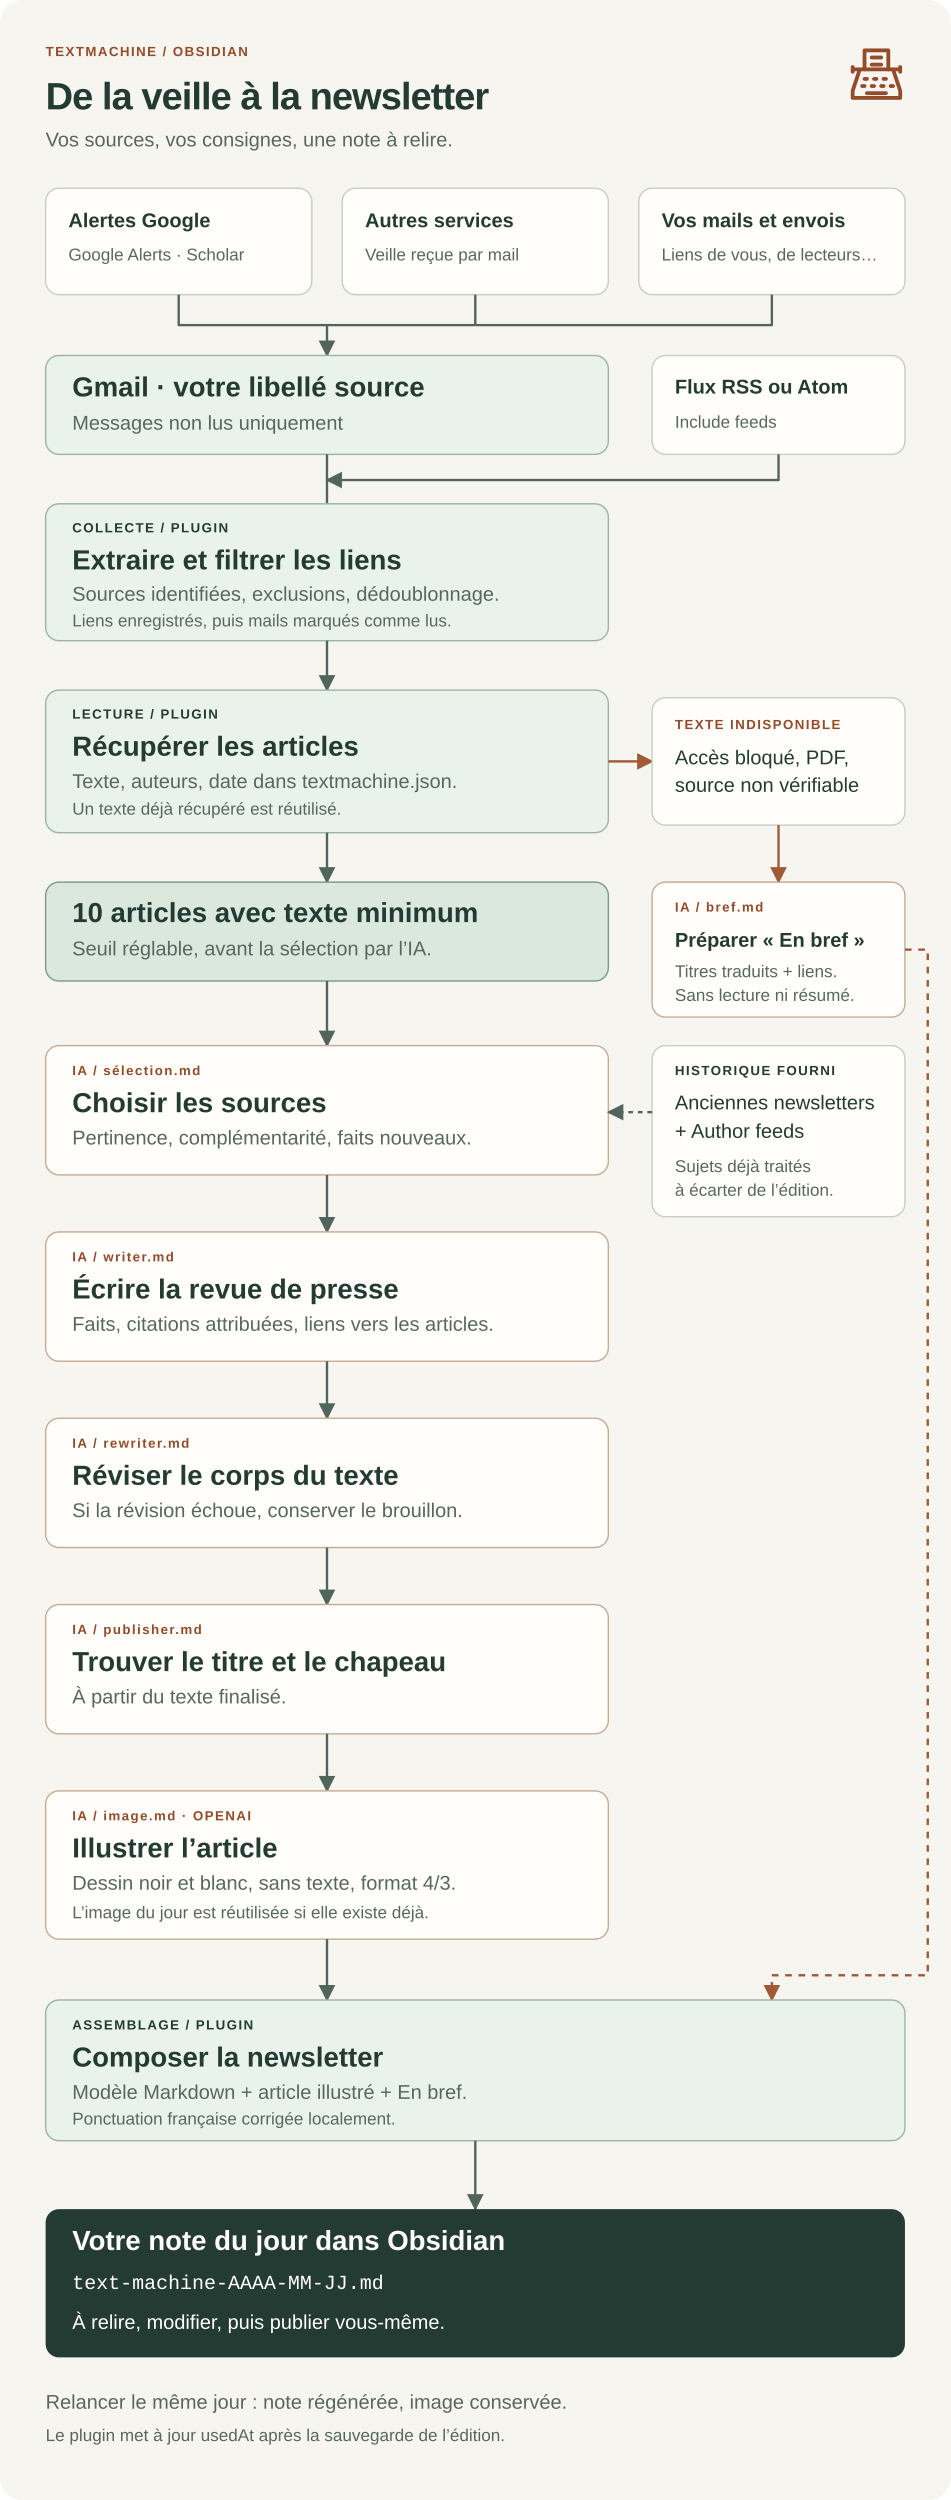
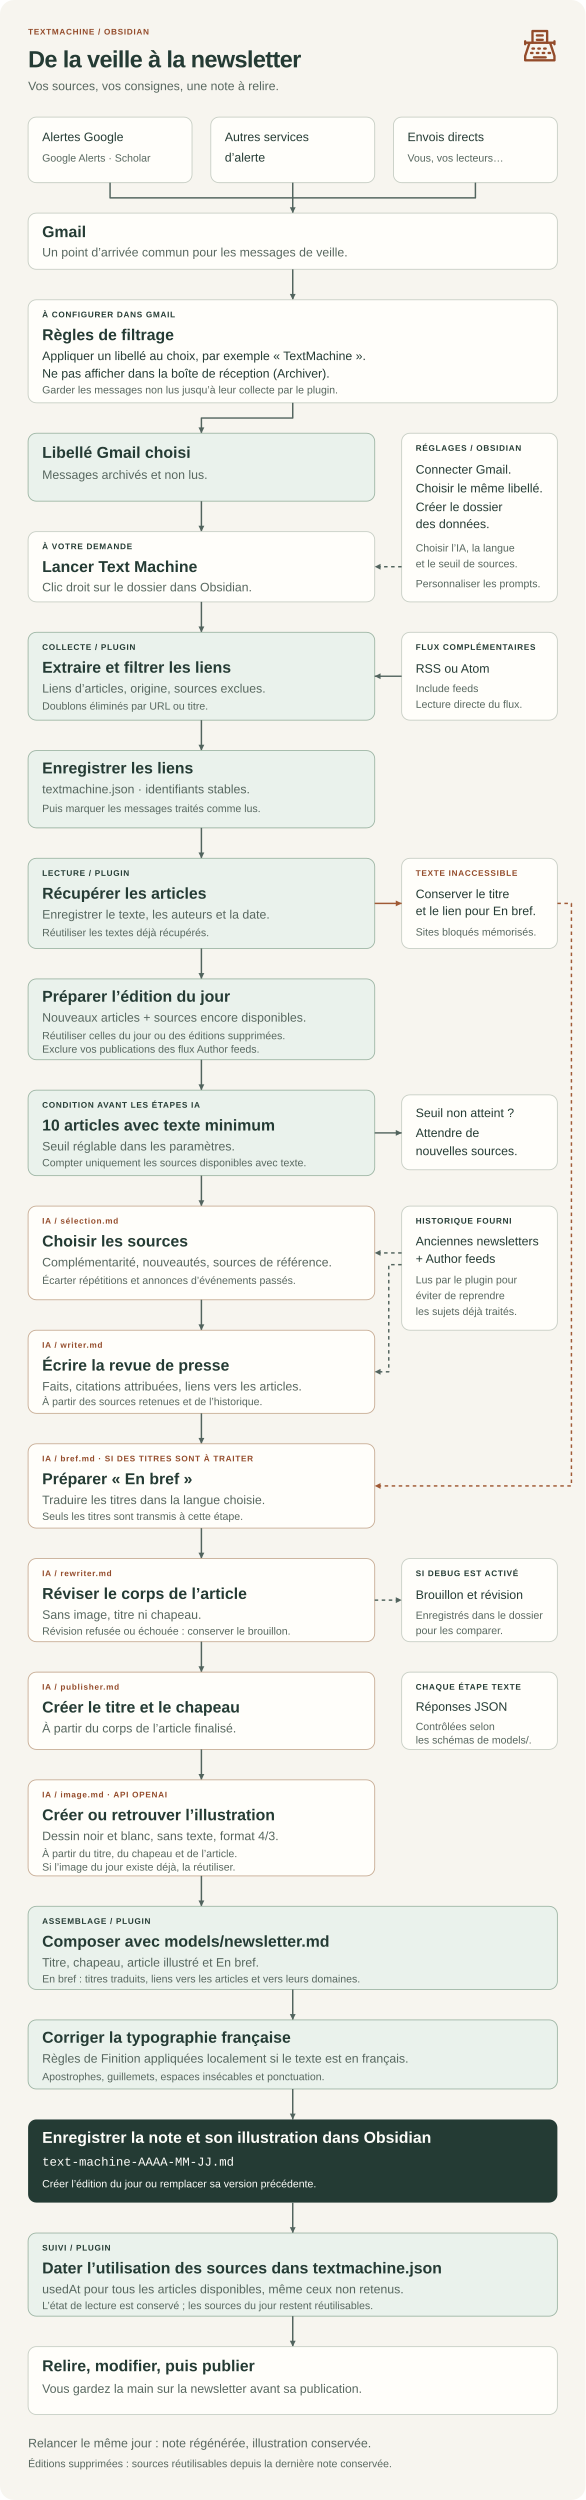
- <svg xmlns="http://www.w3.org/2000/svg" width="1000" height="2630" viewBox="0 0 1000 2630" role="img" aria-labelledby="title description">
+ <svg xmlns="http://www.w3.org/2000/svg" width="1000" height="4270" viewBox="0 0 1000 4270" role="img" aria-labelledby="title description">
  <defs>
-     <marker id="arrow" viewBox="0 0 10 10" refX="9" refY="5" markerWidth="7" markerHeight="7" orient="auto-start-reverse">
-       <path d="M0 0 10 5 0 10Z" fill="#52645e" />
-     </marker>
-     <marker id="brief-arrow" viewBox="0 0 10 10" refX="9" refY="5" markerWidth="7" markerHeight="7" orient="auto-start-reverse">
-       <path d="M0 0 10 5 0 10Z" fill="#a05a35" />
-     </marker>
    <style>
      text { font-family: Arial, Helvetica, sans-serif; fill: #243b34; }
      .title { font-size: 40px; font-weight: 700; letter-spacing: -1px; }
-       .label { font-size: 14px; font-weight: 700; letter-spacing: 1.5px; }
-       .heading { font-size: 29px; font-weight: 700; }
+       .label { font-size: 14px; font-weight: 700; letter-spacing: 1.2px; }
+       .heading { font-size: 27px; font-weight: 700; }
      .body { font-size: 21px; }
      .small { font-size: 18px; }
      .muted { fill: #57675f; }
      .accent { fill: #934b2a; }
      .source { fill: #fffefa; stroke: #c7cec4; stroke-width: 1.5; }
      .auto { fill: #eaf2ec; stroke: #9db5a4; stroke-width: 1.5; }
      .ai { fill: #fffefa; stroke: #c7ac94; stroke-width: 1.5; }
-       .line { fill: none; stroke: #52645e; stroke-width: 2.5; stroke-linejoin: round; marker-end: url(#arrow); }
-       .branch { fill: none; stroke: #a05a35; stroke-width: 2.5; stroke-linejoin: round; marker-end: url(#brief-arrow); }
+       .line { fill: none; stroke: #52645e; stroke-width: 2.5; stroke-linejoin: round; }
+       .branch { fill: none; stroke: #a05a35; stroke-width: 2.5; stroke-linejoin: round; }
+       .bus { fill: none; stroke: #52645e; stroke-width: 2.5; stroke-linejoin: round; }
      .mono { font-family: 'Courier New', monospace; font-size: 21px; }
-       .white { fill: #fffefa; }
    </style>
  </defs>
-   <rect width="1000" height="2630" rx="24" fill="#f7f5ef" />
+   <rect width="1000" height="4270" rx="24" fill="#f7f5ef" />
  <text x="48" y="59" class="label accent">TEXTMACHINE / OBSIDIAN</text>
  <text x="48" y="115" class="title">De la veille à la newsletter</text>
  <text x="48" y="154" class="body muted">Vos sources, vos consignes, une note à relire.</text>
  <g transform="translate(892 48) scale(2.5)" fill="none" stroke="#934b2a" stroke-width="1.6" stroke-linecap="round" stroke-linejoin="round" aria-hidden="true">
    <path d="M7 10V2h10v8M10 5h4M10 8h4" />
    <path d="M3 10h18M2 9v2m20-2v2M5 10l-3 9v3h20v-3l-3-9" />
    <path d="M7 14h1m3 0h1m3 0h1M6 17h1m3 0h1m3 0h1m3 0h1M8 20h8" />
  </g>
-   <rect x="48" y="198" width="280" height="112" rx="14" class="source" />
-   <text x="72" y="239" class="body" font-weight="700">Alertes Google</text>
-   <text x="72" y="274" class="small muted">Google Alerts · Scholar</text>
-   <rect x="360" y="198" width="280" height="112" rx="14" class="source" />
-   <text x="384" y="239" class="body" font-weight="700">Autres services</text>
-   <text x="384" y="274" class="small muted">Veille reçue par mail</text>
-   <rect x="672" y="198" width="280" height="112" rx="14" class="source" />
-   <text x="696" y="239" class="body" font-weight="700">Vos mails et envois</text>
-   <text x="696" y="274" class="small muted">Liens de vous, de lecteurs…</text>
-   <path d="M188 310V342H344M500 310V342H344M812 310V342H344V374" class="line" />
-   <rect x="48" y="374" width="592" height="104" rx="14" class="auto" />
-   <text x="76" y="417" class="heading">Gmail · votre libellé source</text>
-   <text x="76" y="452" class="body muted">Messages non lus uniquement</text>
-   <rect x="686" y="374" width="266" height="104" rx="14" class="source" />
-   <text x="710" y="414" class="body" font-weight="700">Flux RSS ou Atom</text>
-   <text x="710" y="450" class="small muted">Include feeds</text>
-   <path d="M344 478V530M819 478V505H344" class="line" />
-   <rect x="48" y="530" width="592" height="144" rx="14" class="auto" />
-   <text x="76" y="560" class="label">COLLECTE / PLUGIN</text>
-   <text x="76" y="599" class="heading">Extraire et filtrer les liens</text>
-   <text x="76" y="632" class="body muted">Sources identifiées, exclusions, dédoublonnage.</text>
-   <text x="76" y="659" class="small muted">Liens enregistrés, puis mails marqués comme lus.</text>
-   <path d="M344 674V726" class="line" />
-   <rect x="48" y="726" width="592" height="150" rx="14" class="auto" />
-   <text x="76" y="756" class="label">LECTURE / PLUGIN</text>
-   <text x="76" y="795" class="heading">Récupérer les articles</text>
-   <text x="76" y="829" class="body muted">Texte, auteurs, date dans textmachine.json.</text>
-   <text x="76" y="857" class="small muted">Un texte déjà récupéré est réutilisé.</text>
-   <path d="M640 801H686" class="branch" />
-   <rect x="686" y="734" width="266" height="134" rx="14" class="source" />
-   <text x="710" y="767" class="label accent">TEXTE INDISPONIBLE</text>
-   <text x="710" y="804" class="body">Accès bloqué, PDF,</text>
-   <text x="710" y="833" class="body">source non vérifiable</text>
-   <path d="M819 868V928" class="branch" />
-   <path d="M344 876V928" class="line" />
-   <rect x="48" y="928" width="592" height="104" rx="14" fill="#dbe8de" stroke="#7c9b88" stroke-width="1.5" />
-   <text x="76" y="970" class="heading">10 articles avec texte minimum</text>
-   <text x="76" y="1005" class="body muted">Seuil réglable, avant la sélection par l’IA.</text>
-   <rect x="686" y="928" width="266" height="142" rx="14" class="ai" />
-   <text x="710" y="959" class="label accent">IA / bref.md</text>
-   <text x="710" y="996" class="body" font-weight="700">Préparer « En bref »</text>
-   <text x="710" y="1028" class="small muted">Titres traduits + liens.</text>
-   <text x="710" y="1053" class="small muted">Sans lecture ni résumé.</text>
-   <path d="M952 999H976V2078H812V2104" class="branch" stroke-dasharray="7 7" />
-   <path d="M344 1032V1100" class="line" />
-   <rect x="48" y="1100" width="592" height="136" rx="14" class="ai" />
-   <text x="76" y="1131" class="label accent">IA / sélection.md</text>
-   <text x="76" y="1170" class="heading">Choisir les sources</text>
-   <text x="76" y="1204" class="body muted">Pertinence, complémentarité, faits nouveaux.</text>
-   <rect x="686" y="1100" width="266" height="180" rx="14" class="source" />
-   <text x="710" y="1131" class="label">HISTORIQUE FOURNI</text>
-   <text x="710" y="1167" class="body">Anciennes newsletters</text>
-   <text x="710" y="1197" class="body">+ Author feeds</text>
-   <text x="710" y="1233" class="small muted">Sujets déjà traités</text>
-   <text x="710" y="1258" class="small muted">à écarter de l’édition.</text>
-   <path d="M686 1170H640" class="line" stroke-dasharray="5 5" />
-   <path d="M344 1236V1296" class="line" />
-   <rect x="48" y="1296" width="592" height="136" rx="14" class="ai" />
-   <text x="76" y="1327" class="label accent">IA / writer.md</text>
-   <text x="76" y="1366" class="heading">Écrire la revue de presse</text>
-   <text x="76" y="1400" class="body muted">Faits, citations attribuées, liens vers les articles.</text>
-   <path d="M344 1432V1492" class="line" />
-   <rect x="48" y="1492" width="592" height="136" rx="14" class="ai" />
-   <text x="76" y="1523" class="label accent">IA / rewriter.md</text>
-   <text x="76" y="1562" class="heading">Réviser le corps du texte</text>
-   <text x="76" y="1596" class="body muted">Si la révision échoue, conserver le brouillon.</text>
-   <path d="M344 1628V1688" class="line" />
-   <rect x="48" y="1688" width="592" height="136" rx="14" class="ai" />
-   <text x="76" y="1719" class="label accent">IA / publisher.md</text>
-   <text x="76" y="1758" class="heading">Trouver le titre et le chapeau</text>
-   <text x="76" y="1792" class="body muted">À partir du texte finalisé.</text>
-   <path d="M344 1824V1884" class="line" />
-   <rect x="48" y="1884" width="592" height="156" rx="14" class="ai" />
-   <text x="76" y="1915" class="label accent">IA / image.md · OPENAI</text>
-   <text x="76" y="1954" class="heading">Illustrer l’article</text>
-   <text x="76" y="1988" class="body muted">Dessin noir et blanc, sans texte, format 4/3.</text>
-   <text x="76" y="2018" class="small muted">L’image du jour est réutilisée si elle existe déjà.</text>
-   <path d="M344 2040V2104" class="line" />
-   <rect x="48" y="2104" width="904" height="148" rx="14" class="auto" />
-   <text x="76" y="2135" class="label">ASSEMBLAGE / PLUGIN</text>
-   <text x="76" y="2174" class="heading">Composer la newsletter</text>
-   <text x="76" y="2208" class="body muted">Modèle Markdown + article illustré + En bref.</text>
-   <text x="76" y="2235" class="small muted">Ponctuation française corrigée localement.</text>
-   <path d="M500 2252V2324" class="line" />
-   <rect x="48" y="2324" width="904" height="156" rx="14" fill="#243b34" />
-   <text x="76" y="2367" class="heading white">Votre note du jour dans Obsidian</text>
-   <text x="76" y="2408" class="mono white">text-machine-AAAA-MM-JJ.md</text>
-   <text x="76" y="2450" class="body white">À relire, modifier, puis publier vous-même.</text>
-   <text x="48" y="2534" class="body muted">Relancer le même jour : note régénérée, image conservée.</text>
-   <text x="48" y="2568" class="small muted">Le plugin met à jour usedAt après la sauvegarde de l’édition.</text>
+   <g id="google-alerts">
+     <rect x="48" y="200" width="280" height="112" rx="14" class="source" />
+     <text x="72" y="241" class="body">Alertes Google</text>
+     <text x="72" y="276" class="small muted">Google Alerts · Scholar</text>
+   </g>
+   <g id="other-alerts">
+     <rect x="360" y="200" width="280" height="112" rx="14" class="source" />
+     <text x="384" y="241" class="body">Autres services</text>
+     <text x="384" y="276" class="body">d’alerte</text>
+   </g>
+   <g id="direct-submissions">
+     <rect x="672" y="200" width="280" height="112" rx="14" class="source" />
+     <text x="696" y="241" class="body">Envois directs</text>
+     <text x="696" y="276" class="small muted">Vous, vos lecteurs…</text>
+   </g>
+   <path d="M188 312V338H812V312M500 312V338" class="bus" />
+   <path d="M500 338V364" class="line" />
+   <path d="M-10 -5L0 0L-10 5Z" transform="translate(500 364) rotate(90)" fill="#52645e" />
+   <g id="gmail">
+     <rect x="48" y="364" width="904" height="96" rx="14" class="source" />
+     <text x="72" y="405" class="heading">Gmail</text>
+     <text x="72" y="438" class="body muted">Un point d’arrivée commun pour les messages de veille.</text>
+   </g>
+   <path d="M500 460V512" class="line" />
+   <path d="M-10 -5L0 0L-10 5Z" transform="translate(500 512) rotate(90)" fill="#52645e" />
+   <g id="gmail-filters">
+     <rect x="48" y="512" width="904" height="176" rx="14" class="source" />
+     <text x="72" y="542" class="label">À CONFIGURER DANS GMAIL</text>
+     <text x="72" y="581" class="heading">Règles de filtrage</text>
+     <text x="72" y="615" class="body">Appliquer un libellé au choix, par exemple « TextMachine ».</text>
+     <text x="72" y="645" class="body">Ne pas afficher dans la boîte de réception (Archiver).</text>
+     <text x="72" y="672" class="small muted">Garder les messages non lus jusqu’à leur collecte par le plugin.</text>
+   </g>
+   <path d="M500 688V714H344V740" class="line" />
+   <path d="M-10 -5L0 0L-10 5Z" transform="translate(344 740) rotate(90)" fill="#52645e" />
+   <g id="gmail-label">
+     <rect x="48" y="740" width="592" height="116" rx="14" class="auto" />
+     <text x="72" y="782" class="heading">Libellé Gmail choisi</text>
+     <text x="72" y="818" class="body muted">Messages archivés et non lus.</text>
+   </g>
+   <g id="plugin-settings">
+     <rect x="686" y="740" width="266" height="288" rx="14" class="source" />
+     <text x="710" y="770" class="label">RÉGLAGES / OBSIDIAN</text>
+     <text x="710" y="809" class="body">Connecter Gmail.</text>
+     <text x="710" y="841" class="body">Choisir le même libellé.</text>
+     <text x="710" y="873" class="body">Créer le dossier</text>
+     <text x="710" y="902" class="body">des données.</text>
+     <text x="710" y="942" class="small muted">Choisir l’IA, la langue</text>
+     <text x="710" y="969" class="small muted">et le seuil de sources.</text>
+     <text x="710" y="1003" class="small muted">Personnaliser les prompts.</text>
+   </g>
+   <path d="M344 856V908" class="line" />
+   <path d="M-10 -5L0 0L-10 5Z" transform="translate(344 908) rotate(90)" fill="#52645e" />
+   <g id="launch">
+     <rect x="48" y="908" width="592" height="120" rx="14" class="source" />
+     <text x="72" y="938" class="label">À VOTRE DEMANDE</text>
+     <text x="72" y="977" class="heading">Lancer Text Machine</text>
+     <text x="72" y="1010" class="body muted">Clic droit sur le dossier dans Obsidian.</text>
+   </g>
+   <path d="M686 968H640" class="line" stroke-dasharray="6 6" />
+   <path d="M-10 -5L0 0L-10 5Z" transform="translate(640 968) rotate(180)" fill="#52645e" />
+   <path d="M344 1028V1080" class="line" />
+   <path d="M-10 -5L0 0L-10 5Z" transform="translate(344 1080) rotate(90)" fill="#52645e" />
+   <g id="collect-links">
+     <rect x="48" y="1080" width="592" height="150" rx="14" class="auto" />
+     <text x="72" y="1110" class="label">COLLECTE / PLUGIN</text>
+     <text x="72" y="1149" class="heading">Extraire et filtrer les liens</text>
+     <text x="72" y="1183" class="body muted">Liens d’articles, origine, sources exclues.</text>
+     <text x="72" y="1212" class="small muted">Doublons éliminés par URL ou titre.</text>
+   </g>
+   <g id="include-feeds">
+     <rect x="686" y="1080" width="266" height="150" rx="14" class="source" />
+     <text x="710" y="1110" class="label">FLUX COMPLÉMENTAIRES</text>
+     <text x="710" y="1149" class="body">RSS ou Atom</text>
+     <text x="710" y="1182" class="small muted">Include feeds</text>
+     <text x="710" y="1209" class="small muted">Lecture directe du flux.</text>
+   </g>
+   <path d="M686 1155H640" class="line" />
+   <path d="M-10 -5L0 0L-10 5Z" transform="translate(640 1155) rotate(180)" fill="#52645e" />
+   <path d="M344 1230V1282" class="line" />
+   <path d="M-10 -5L0 0L-10 5Z" transform="translate(344 1282) rotate(90)" fill="#52645e" />
+   <g id="save-links">
+     <rect x="48" y="1282" width="592" height="132" rx="14" class="auto" />
+     <text x="72" y="1321" class="heading">Enregistrer les liens</text>
+     <text x="72" y="1355" class="body muted">textmachine.json · identifiants stables.</text>
+     <text x="72" y="1387" class="small muted">Puis marquer les messages traités comme lus.</text>
+   </g>
+   <path d="M344 1414V1466" class="line" />
+   <path d="M-10 -5L0 0L-10 5Z" transform="translate(344 1466) rotate(90)" fill="#52645e" />
+   <g id="read-articles">
+     <rect x="48" y="1466" width="592" height="154" rx="14" class="auto" />
+     <text x="72" y="1496" class="label">LECTURE / PLUGIN</text>
+     <text x="72" y="1535" class="heading">Récupérer les articles</text>
+     <text x="72" y="1569" class="body muted">Enregistrer le texte, les auteurs et la date.</text>
+     <text x="72" y="1599" class="small muted">Réutiliser les textes déjà récupérés.</text>
+   </g>
+   <g id="unavailable-text">
+     <rect x="686" y="1466" width="266" height="154" rx="14" class="source" />
+     <text x="710" y="1496" class="label accent">TEXTE INACCESSIBLE</text>
+     <text x="710" y="1534" class="body">Conserver le titre</text>
+     <text x="710" y="1563" class="body">et le lien pour En bref.</text>
+     <text x="710" y="1598" class="small muted">Sites bloqués mémorisés.</text>
+   </g>
+   <path d="M640 1543H686" class="branch" />
+   <path d="M-10 -5L0 0L-10 5Z" transform="translate(686 1543) rotate(0)" fill="#a05a35" />
+   <path d="M344 1620V1672" class="line" />
+   <path d="M-10 -5L0 0L-10 5Z" transform="translate(344 1672) rotate(90)" fill="#52645e" />
+   <g id="available-sources">
+     <rect x="48" y="1672" width="592" height="138" rx="14" class="auto" />
+     <text x="72" y="1711" class="heading">Préparer l’édition du jour</text>
+     <text x="72" y="1745" class="body muted">Nouveaux articles + sources encore disponibles.</text>
+     <text x="72" y="1775" class="small muted">Réutiliser celles du jour ou des éditions supprimées.</text>
+     <text x="72" y="1798" class="small muted">Exclure vos publications des flux Author feeds.</text>
+   </g>
+   <path d="M344 1810V1862" class="line" />
+   <path d="M-10 -5L0 0L-10 5Z" transform="translate(344 1862) rotate(90)" fill="#52645e" />
+   <g id="minimum-sources">
+     <rect x="48" y="1862" width="592" height="146" rx="14" class="auto" />
+     <text x="72" y="1892" class="label">CONDITION AVANT LES ÉTAPES IA</text>
+     <text x="72" y="1931" class="heading">10 articles avec texte minimum</text>
+     <text x="72" y="1965" class="body muted">Seuil réglable dans les paramètres.</text>
+     <text x="72" y="1992" class="small muted">Compter uniquement les sources disponibles avec texte.</text>
+   </g>
+   <g id="wait-for-sources">
+     <rect x="686" y="1870" width="266" height="128" rx="14" class="source" />
+     <text x="710" y="1908" class="body">Seuil non atteint ?</text>
+     <text x="710" y="1942" class="body">Attendre de</text>
+     <text x="710" y="1973" class="body">nouvelles sources.</text>
+   </g>
+   <path d="M640 1935H686" class="line" />
+   <path d="M-10 -5L0 0L-10 5Z" transform="translate(686 1935) rotate(0)" fill="#52645e" />
+   <path d="M344 2008V2060" class="line" />
+   <path d="M-10 -5L0 0L-10 5Z" transform="translate(344 2060) rotate(90)" fill="#52645e" />
+   <g id="select">
+     <rect x="48" y="2060" width="592" height="160" rx="14" class="ai" />
+     <text x="72" y="2090" class="label accent">IA / sélection.md</text>
+     <text x="72" y="2129" class="heading">Choisir les sources</text>
+     <text x="72" y="2163" class="body muted">Complémentarité, nouveautés, sources de référence.</text>
+     <text x="72" y="2193" class="small muted">Écarter répétitions et annonces d’événements passés.</text>
+   </g>
+   <g id="history">
+     <rect x="686" y="2060" width="266" height="212" rx="14" class="source" />
+     <text x="710" y="2090" class="label">HISTORIQUE FOURNI</text>
+     <text x="710" y="2127" class="body">Anciennes newsletters</text>
+     <text x="710" y="2157" class="body">+ Author feeds</text>
+     <text x="710" y="2192" class="small muted">Lus par le plugin pour</text>
+     <text x="710" y="2219" class="small muted">éviter de reprendre</text>
+     <text x="710" y="2246" class="small muted">les sujets déjà traités.</text>
+   </g>
+   <path d="M686 2140H640" class="line" stroke-dasharray="6 6" />
+   <path d="M-10 -5L0 0L-10 5Z" transform="translate(640 2140) rotate(180)" fill="#52645e" />
+   <path d="M686 2160H664V2343H640" class="line" stroke-dasharray="6 6" />
+   <path d="M-10 -5L0 0L-10 5Z" transform="translate(640 2343) rotate(180)" fill="#52645e" />
+   <path d="M344 2220V2272" class="line" />
+   <path d="M-10 -5L0 0L-10 5Z" transform="translate(344 2272) rotate(90)" fill="#52645e" />
+   <g id="write">
+     <rect x="48" y="2272" width="592" height="142" rx="14" class="ai" />
+     <text x="72" y="2302" class="label accent">IA / writer.md</text>
+     <text x="72" y="2341" class="heading">Écrire la revue de presse</text>
+     <text x="72" y="2375" class="body muted">Faits, citations attribuées, liens vers les articles.</text>
+     <text x="72" y="2400" class="small muted">À partir des sources retenues et de l’historique.</text>
+   </g>
+   <path d="M344 2414V2466" class="line" />
+   <path d="M-10 -5L0 0L-10 5Z" transform="translate(344 2466) rotate(90)" fill="#52645e" />
+   <g id="brief">
+     <rect x="48" y="2466" width="592" height="144" rx="14" class="ai" />
+     <text x="72" y="2496" class="label accent">IA / bref.md · SI DES TITRES SONT À TRAITER</text>
+     <text x="72" y="2535" class="heading">Préparer « En bref »</text>
+     <text x="72" y="2569" class="body muted">Traduire les titres dans la langue choisie.</text>
+     <text x="72" y="2596" class="small muted">Seuls les titres sont transmis à cette étape.</text>
+   </g>
+   <path d="M952 1543H976V2538H640" class="branch" stroke-dasharray="6 6" />
+   <path d="M-10 -5L0 0L-10 5Z" transform="translate(640 2538) rotate(180)" fill="#a05a35" />
+   <path d="M344 2610V2662" class="line" />
+   <path d="M-10 -5L0 0L-10 5Z" transform="translate(344 2662) rotate(90)" fill="#52645e" />
+   <g id="rewrite">
+     <rect x="48" y="2662" width="592" height="142" rx="14" class="ai" />
+     <text x="72" y="2692" class="label accent">IA / rewriter.md</text>
+     <text x="72" y="2731" class="heading">Réviser le corps de l’article</text>
+     <text x="72" y="2765" class="body muted">Sans image, titre ni chapeau.</text>
+     <text x="72" y="2792" class="small muted">Révision refusée ou échouée : conserver le brouillon.</text>
+   </g>
+   <g id="debug">
+     <rect x="686" y="2662" width="266" height="142" rx="14" class="source" />
+     <text x="710" y="2692" class="label">SI DEBUG EST ACTIVÉ</text>
+     <text x="710" y="2731" class="body">Brouillon et révision</text>
+     <text x="710" y="2765" class="small muted">Enregistrés dans le dossier</text>
+     <text x="710" y="2791" class="small muted">pour les comparer.</text>
+   </g>
+   <path d="M640 2733H686" class="line" stroke-dasharray="6 6" />
+   <path d="M-10 -5L0 0L-10 5Z" transform="translate(686 2733) rotate(0)" fill="#52645e" />
+   <path d="M344 2804V2856" class="line" />
+   <path d="M-10 -5L0 0L-10 5Z" transform="translate(344 2856) rotate(90)" fill="#52645e" />
+   <g id="publish-metadata">
+     <rect x="48" y="2856" width="592" height="132" rx="14" class="ai" />
+     <text x="72" y="2886" class="label accent">IA / publisher.md</text>
+     <text x="72" y="2925" class="heading">Créer le titre et le chapeau</text>
+     <text x="72" y="2959" class="body muted">À partir du corps de l’article finalisé.</text>
+   </g>
+   <g id="json-validation">
+     <rect x="686" y="2856" width="266" height="132" rx="14" class="source" />
+     <text x="710" y="2886" class="label">CHAQUE ÉTAPE TEXTE</text>
+     <text x="710" y="2922" class="body">Réponses JSON</text>
+     <text x="710" y="2955" class="small muted">Contrôlées selon</text>
+     <text x="710" y="2978" class="small muted">les schémas de models/.</text>
+   </g>
+   <path d="M344 2988V3040" class="line" />
+   <path d="M-10 -5L0 0L-10 5Z" transform="translate(344 3040) rotate(90)" fill="#52645e" />
+   <g id="illustrate">
+     <rect x="48" y="3040" width="592" height="164" rx="14" class="ai" />
+     <text x="72" y="3070" class="label accent">IA / image.md · API OPENAI</text>
+     <text x="72" y="3109" class="heading">Créer ou retrouver l’illustration</text>
+     <text x="72" y="3143" class="body muted">Dessin noir et blanc, sans texte, format 4/3.</text>
+     <text x="72" y="3172" class="small muted">À partir du titre, du chapeau et de l’article.</text>
+     <text x="72" y="3195" class="small muted">Si l’image du jour existe déjà, la réutiliser.</text>
+   </g>
+   <path d="M344 3204V3256" class="line" />
+   <path d="M-10 -5L0 0L-10 5Z" transform="translate(344 3256) rotate(90)" fill="#52645e" />
+   <g id="assemble">
+     <rect x="48" y="3256" width="904" height="142" rx="14" class="auto" />
+     <text x="72" y="3286" class="label">ASSEMBLAGE / PLUGIN</text>
+     <text x="72" y="3325" class="heading">Composer avec models/newsletter.md</text>
+     <text x="72" y="3359" class="body muted">Titre, chapeau, article illustré et En bref.</text>
+     <text x="72" y="3386" class="small muted">En bref : titres traduits, liens vers les articles et vers leurs domaines.</text>
+   </g>
+   <path d="M500 3398V3450" class="line" />
+   <path d="M-10 -5L0 0L-10 5Z" transform="translate(500 3450) rotate(90)" fill="#52645e" />
+   <g id="punctuation">
+     <rect x="48" y="3450" width="904" height="118" rx="14" class="auto" />
+     <text x="72" y="3489" class="heading">Corriger la typographie française</text>
+     <text x="72" y="3523" class="body muted">Règles de Finition appliquées localement si le texte est en français.</text>
+     <text x="72" y="3553" class="small muted">Apostrophes, guillemets, espaces insécables et ponctuation.</text>
+   </g>
+   <path d="M500 3568V3620" class="line" />
+   <path d="M-10 -5L0 0L-10 5Z" transform="translate(500 3620) rotate(90)" fill="#52645e" />
+   <g id="save-newsletter">
+     <rect x="48" y="3620" width="904" height="142" rx="14" fill="#243b34" />
+     <text x="72" y="3660" class="heading" style="fill: #fffefa">Enregistrer la note et son illustration dans Obsidian</text>
+     <text x="72" y="3699" class="mono" style="fill: #fffefa">text-machine-AAAA-MM-JJ.md</text>
+     <text x="72" y="3736" class="small" style="fill: #fffefa">Créer l’édition du jour ou remplacer sa version précédente.</text>
+   </g>
+   <path d="M500 3762V3814" class="line" />
+   <path d="M-10 -5L0 0L-10 5Z" transform="translate(500 3814) rotate(90)" fill="#52645e" />
+   <g id="track-usage">
+     <rect x="48" y="3814" width="904" height="142" rx="14" class="auto" />
+     <text x="72" y="3844" class="label">SUIVI / PLUGIN</text>
+     <text x="72" y="3883" class="heading">Dater l’utilisation des sources dans textmachine.json</text>
+     <text x="72" y="3917" class="body muted">usedAt pour tous les articles disponibles, même ceux non retenus.</text>
+     <text x="72" y="3944" class="small muted">L’état de lecture est conservé ; les sources du jour restent réutilisables.</text>
+   </g>
+   <path d="M500 3956V4008" class="line" />
+   <path d="M-10 -5L0 0L-10 5Z" transform="translate(500 4008) rotate(90)" fill="#52645e" />
+   <g id="human-review">
+     <rect x="48" y="4008" width="904" height="116" rx="14" class="source" />
+     <text x="72" y="4050" class="heading">Relire, modifier, puis publier</text>
+     <text x="72" y="4087" class="body muted">Vous gardez la main sur la newsletter avant sa publication.</text>
+   </g>
+   <text x="48" y="4180" class="body muted">Relancer le même jour : note régénérée, illustration conservée.</text>
+   <text x="48" y="4214" class="small muted">Éditions supprimées : sources réutilisables depuis la dernière note conservée.</text>
</svg>
